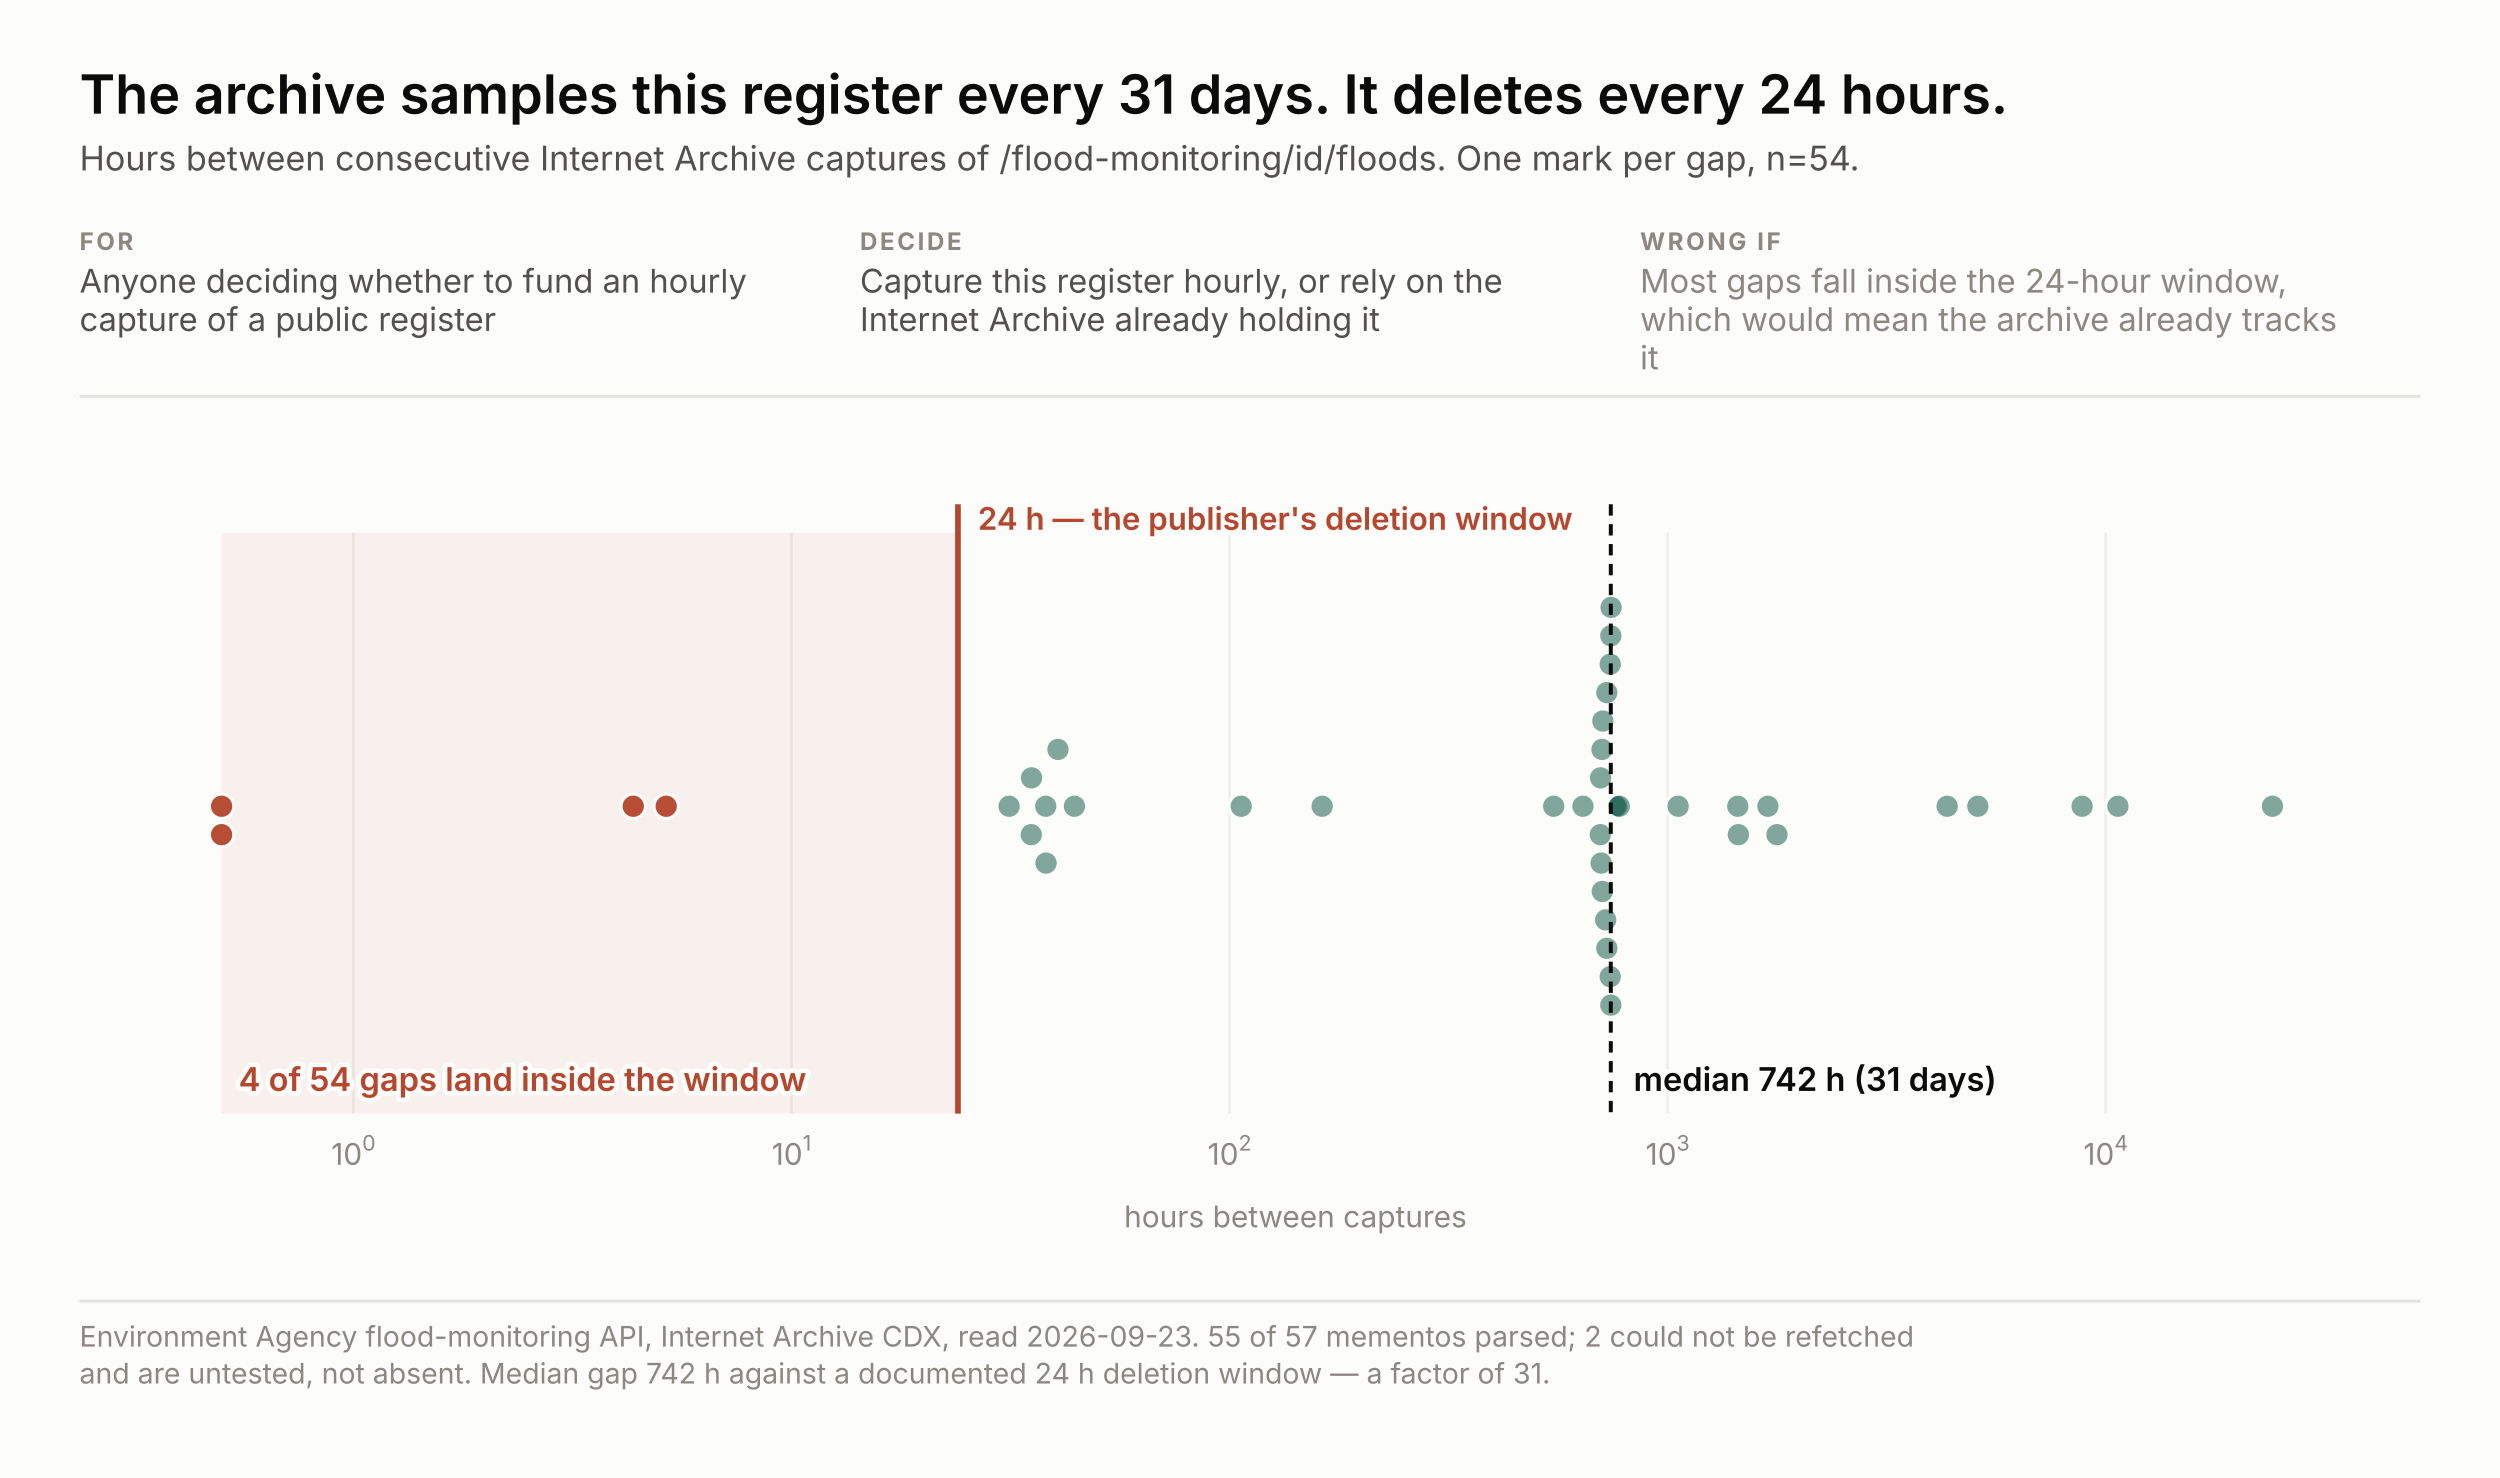
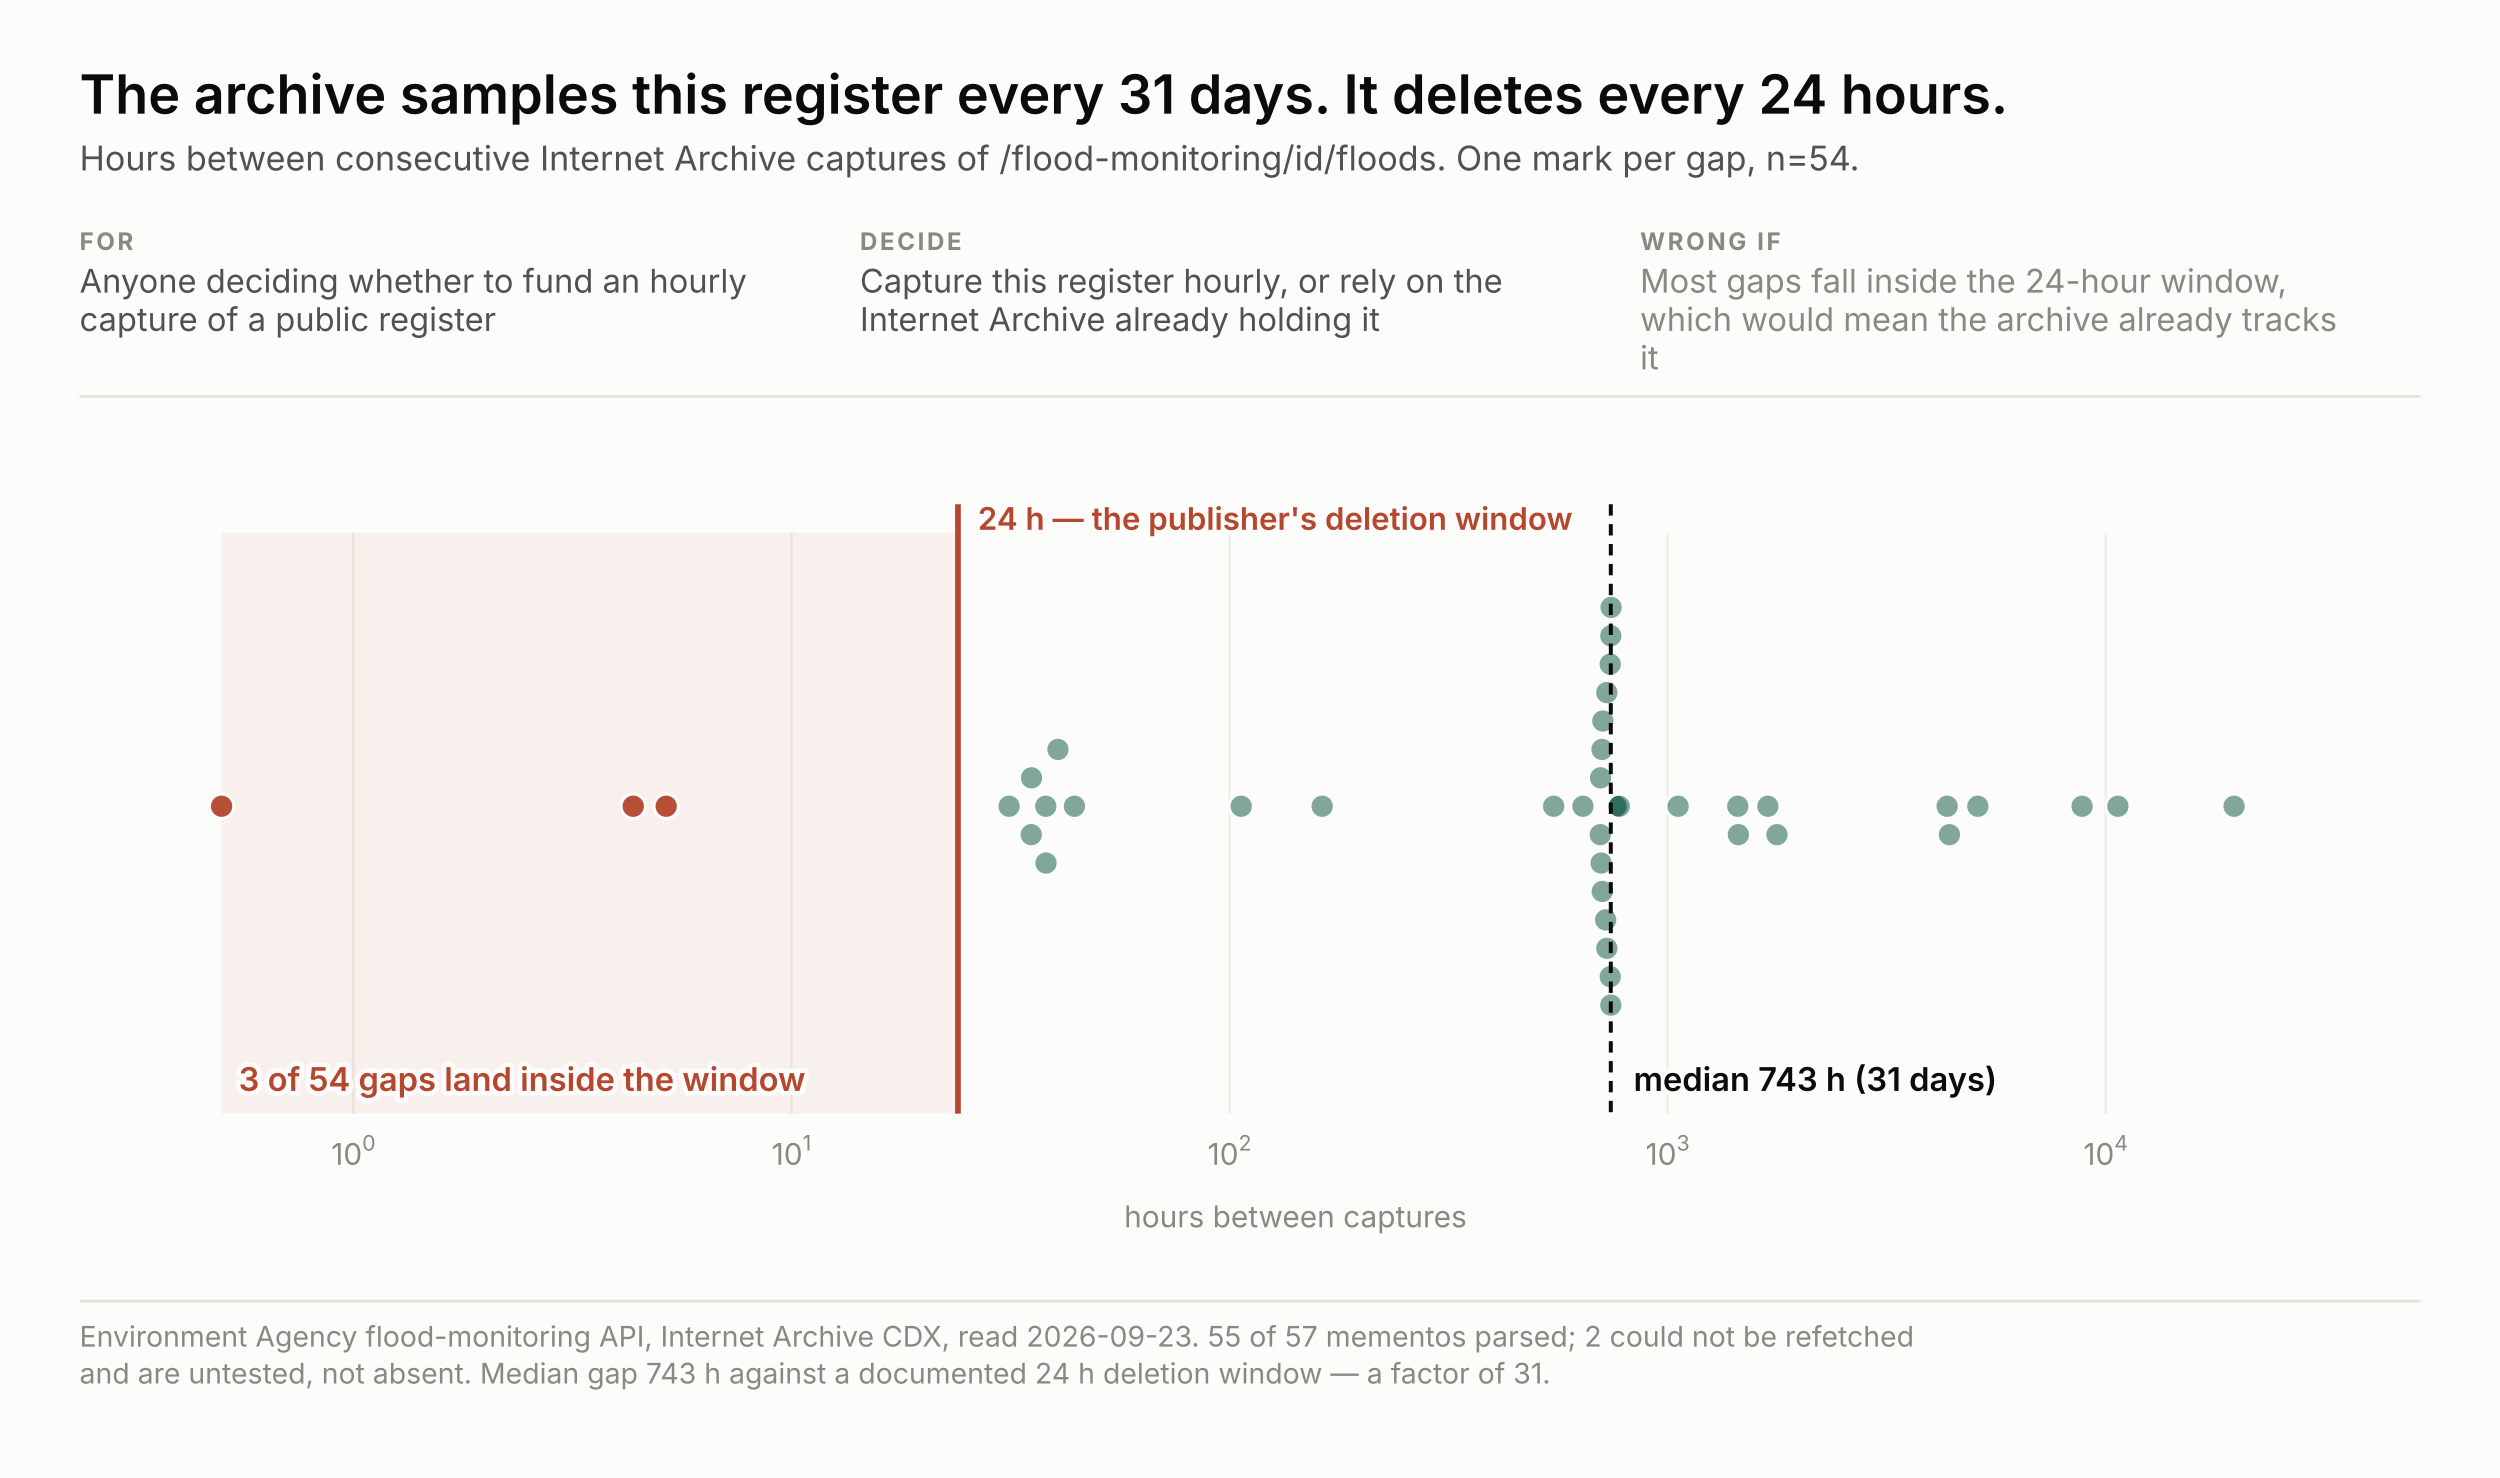
<svg xmlns="http://www.w3.org/2000/svg" width="880" height="520" viewBox="0 0 880 520" font-family="system-ui, -apple-system, &quot;Segoe UI&quot;, sans-serif">
  <rect width="880" height="520" fill="#fcfcfb" />
  <text x="28.0" y="40.0" font-size="19" fill="#0b0b0b" text-anchor="start" font-weight="600" style="font-variant-numeric: tabular-nums">The archive samples this register every 31 days. It deletes every 24 hours.</text>
  <text x="28.0" y="60.0" font-size="12" fill="#52514e" text-anchor="start" font-weight="normal" style="font-variant-numeric: tabular-nums">Hours between consecutive Internet Archive captures of /flood-monitoring/id/floods. One mark per gap, n=54.</text>
  <text x="28.0" y="88.0" font-size="8.5" fill="#8a8880" text-anchor="start" font-weight="700" letter-spacing="0.9" style="font-variant-numeric: tabular-nums">FOR</text>
  <text x="28.0" y="103.0" font-size="11.5" fill="#52514e" text-anchor="start" font-weight="normal" style="font-variant-numeric: tabular-nums">Anyone deciding whether to fund an hourly</text>
  <text x="28.0" y="116.5" font-size="11.5" fill="#52514e" text-anchor="start" font-weight="normal" style="font-variant-numeric: tabular-nums">capture of a public register</text>
  <text x="302.7" y="88.0" font-size="8.5" fill="#8a8880" text-anchor="start" font-weight="700" letter-spacing="0.9" style="font-variant-numeric: tabular-nums">DECIDE</text>
  <text x="302.7" y="103.0" font-size="11.5" fill="#52514e" text-anchor="start" font-weight="normal" style="font-variant-numeric: tabular-nums">Capture this register hourly, or rely on the</text>
  <text x="302.7" y="116.5" font-size="11.5" fill="#52514e" text-anchor="start" font-weight="normal" style="font-variant-numeric: tabular-nums">Internet Archive already holding it</text>
  <text x="577.3" y="88.0" font-size="8.5" fill="#8a8880" text-anchor="start" font-weight="700" letter-spacing="0.9" style="font-variant-numeric: tabular-nums">WRONG IF</text>
  <text x="577.3" y="103.0" font-size="11.5" fill="#8a8880" text-anchor="start" font-weight="normal" style="font-variant-numeric: tabular-nums">Most gaps fall inside the 24-hour window,</text>
  <text x="577.3" y="116.5" font-size="11.5" fill="#8a8880" text-anchor="start" font-weight="normal" style="font-variant-numeric: tabular-nums">which would mean the archive already tracks</text>
  <text x="577.3" y="130.0" font-size="11.5" fill="#8a8880" text-anchor="start" font-weight="normal" style="font-variant-numeric: tabular-nums">it</text>
  <line x1="28" y1="139.5" x2="852" y2="139.5" stroke="#e3e2db" />
  <line x1="124.4" y1="187.5" x2="124.4" y2="392" stroke="#f0efe9" />
  <text x="124.4" y="410" font-size="10.5" fill="#8a8880" text-anchor="middle" style="font-variant-numeric: tabular-nums">10<tspan dy="-5" font-size="7.5">0</tspan>
  </text>
  <line x1="278.6" y1="187.5" x2="278.6" y2="392" stroke="#f0efe9" />
  <text x="278.6" y="410" font-size="10.5" fill="#8a8880" text-anchor="middle" style="font-variant-numeric: tabular-nums">10<tspan dy="-5" font-size="7.5">1</tspan>
  </text>
  <line x1="432.8" y1="187.5" x2="432.8" y2="392" stroke="#f0efe9" />
  <text x="432.8" y="410" font-size="10.5" fill="#8a8880" text-anchor="middle" style="font-variant-numeric: tabular-nums">10<tspan dy="-5" font-size="7.5">2</tspan>
  </text>
  <line x1="587.0" y1="187.5" x2="587.0" y2="392" stroke="#f0efe9" />
  <text x="587.0" y="410" font-size="10.5" fill="#8a8880" text-anchor="middle" style="font-variant-numeric: tabular-nums">10<tspan dy="-5" font-size="7.5">3</tspan>
  </text>
  <line x1="741.2" y1="187.5" x2="741.2" y2="392" stroke="#f0efe9" />
  <text x="741.2" y="410" font-size="10.5" fill="#8a8880" text-anchor="middle" style="font-variant-numeric: tabular-nums">10<tspan dy="-5" font-size="7.5">4</tspan>
  </text>
  <text x="456.0" y="432.0" font-size="10.5" fill="#8a8880" text-anchor="middle" font-weight="normal" style="font-variant-numeric: tabular-nums">hours between captures</text>
  <rect x="78" y="187.5" width="259.2" height="204.5" fill="#b4472e" opacity="0.07" />
  <line x1="337.2" y1="177.5" x2="337.2" y2="392" stroke="#b4472e" stroke-width="2" />
  <text x="344.2" y="186.5" fill="none" stroke="#fcfcfb" stroke-width="3.4" stroke-linejoin="round" font-size="11" text-anchor="start" font-weight="600" style="font-variant-numeric: tabular-nums">24 h — the publisher's deletion window</text>
  <text x="344.2" y="186.5" fill="#b4472e" font-size="11" text-anchor="start" font-weight="600" style="font-variant-numeric: tabular-nums">24 h — the publisher's deletion window</text>
  <circle cx="78.0" cy="283.8" r="4.3" fill="#b4472e" fill-opacity="0.95" stroke="#fcfcfb" stroke-width="1.1" />
-   <circle cx="78.0" cy="293.8" r="4.3" fill="#b4472e" fill-opacity="0.95" stroke="#fcfcfb" stroke-width="1.1" />
  <circle cx="222.9" cy="283.8" r="4.3" fill="#b4472e" fill-opacity="0.95" stroke="#fcfcfb" stroke-width="1.1" />
  <circle cx="234.5" cy="283.8" r="4.3" fill="#b4472e" fill-opacity="0.95" stroke="#fcfcfb" stroke-width="1.1" />
  <circle cx="355.2" cy="283.8" r="4.3" fill="#2f6f5e" fill-opacity="0.6" stroke="#fcfcfb" stroke-width="1.1" />
  <circle cx="363.0" cy="293.8" r="4.3" fill="#2f6f5e" fill-opacity="0.6" stroke="#fcfcfb" stroke-width="1.1" />
  <circle cx="363.1" cy="273.8" r="4.3" fill="#2f6f5e" fill-opacity="0.6" stroke="#fcfcfb" stroke-width="1.1" />
  <circle cx="368.1" cy="283.8" r="4.3" fill="#2f6f5e" fill-opacity="0.6" stroke="#fcfcfb" stroke-width="1.1" />
  <circle cx="368.2" cy="303.8" r="4.3" fill="#2f6f5e" fill-opacity="0.6" stroke="#fcfcfb" stroke-width="1.1" />
  <circle cx="372.4" cy="263.8" r="4.3" fill="#2f6f5e" fill-opacity="0.6" stroke="#fcfcfb" stroke-width="1.1" />
  <circle cx="378.2" cy="283.8" r="4.3" fill="#2f6f5e" fill-opacity="0.6" stroke="#fcfcfb" stroke-width="1.1" />
  <circle cx="436.9" cy="283.8" r="4.3" fill="#2f6f5e" fill-opacity="0.6" stroke="#fcfcfb" stroke-width="1.1" />
  <circle cx="465.4" cy="283.8" r="4.3" fill="#2f6f5e" fill-opacity="0.6" stroke="#fcfcfb" stroke-width="1.1" />
  <circle cx="546.9" cy="283.8" r="4.3" fill="#2f6f5e" fill-opacity="0.6" stroke="#fcfcfb" stroke-width="1.1" />
  <circle cx="557.2" cy="283.8" r="4.3" fill="#2f6f5e" fill-opacity="0.6" stroke="#fcfcfb" stroke-width="1.1" />
  <circle cx="563.3" cy="293.8" r="4.3" fill="#2f6f5e" fill-opacity="0.6" stroke="#fcfcfb" stroke-width="1.1" />
  <circle cx="563.4" cy="273.8" r="4.3" fill="#2f6f5e" fill-opacity="0.6" stroke="#fcfcfb" stroke-width="1.1" />
  <circle cx="563.6" cy="303.8" r="4.3" fill="#2f6f5e" fill-opacity="0.6" stroke="#fcfcfb" stroke-width="1.1" />
  <circle cx="563.9" cy="263.8" r="4.3" fill="#2f6f5e" fill-opacity="0.6" stroke="#fcfcfb" stroke-width="1.1" />
  <circle cx="564.0" cy="313.8" r="4.3" fill="#2f6f5e" fill-opacity="0.6" stroke="#fcfcfb" stroke-width="1.1" />
  <circle cx="564.2" cy="253.8" r="4.3" fill="#2f6f5e" fill-opacity="0.6" stroke="#fcfcfb" stroke-width="1.1" />
  <circle cx="565.2" cy="323.8" r="4.3" fill="#2f6f5e" fill-opacity="0.6" stroke="#fcfcfb" stroke-width="1.1" />
  <circle cx="565.6" cy="243.8" r="4.3" fill="#2f6f5e" fill-opacity="0.6" stroke="#fcfcfb" stroke-width="1.1" />
  <circle cx="565.6" cy="333.8" r="4.3" fill="#2f6f5e" fill-opacity="0.6" stroke="#fcfcfb" stroke-width="1.1" />
  <circle cx="566.6" cy="283.8" r="4.3" fill="#2f6f5e" fill-opacity="0.6" stroke="#fcfcfb" stroke-width="1.1" />
  <circle cx="566.8" cy="233.8" r="4.3" fill="#2f6f5e" fill-opacity="0.6" stroke="#fcfcfb" stroke-width="1.1" />
  <circle cx="566.8" cy="343.8" r="4.3" fill="#2f6f5e" fill-opacity="0.6" stroke="#fcfcfb" stroke-width="1.1" />
  <circle cx="567.0" cy="223.8" r="4.3" fill="#2f6f5e" fill-opacity="0.6" stroke="#fcfcfb" stroke-width="1.1" />
  <circle cx="567.0" cy="353.8" r="4.3" fill="#2f6f5e" fill-opacity="0.6" stroke="#fcfcfb" stroke-width="1.1" />
  <circle cx="567.1" cy="213.8" r="4.3" fill="#2f6f5e" fill-opacity="0.6" stroke="#fcfcfb" stroke-width="1.1" />
  <circle cx="567.1" cy="283.8" r="4.3" fill="#2f6f5e" fill-opacity="0.6" stroke="#fcfcfb" stroke-width="1.1" />
  <circle cx="567.2" cy="283.8" r="4.3" fill="#2f6f5e" fill-opacity="0.6" stroke="#fcfcfb" stroke-width="1.1" />
  <circle cx="567.4" cy="283.8" r="4.3" fill="#2f6f5e" fill-opacity="0.6" stroke="#fcfcfb" stroke-width="1.1" />
  <circle cx="567.6" cy="283.8" r="4.3" fill="#2f6f5e" fill-opacity="0.6" stroke="#fcfcfb" stroke-width="1.1" />
  <circle cx="567.7" cy="283.8" r="4.3" fill="#2f6f5e" fill-opacity="0.6" stroke="#fcfcfb" stroke-width="1.1" />
  <circle cx="567.7" cy="283.8" r="4.3" fill="#2f6f5e" fill-opacity="0.6" stroke="#fcfcfb" stroke-width="1.1" />
  <circle cx="567.8" cy="283.8" r="4.3" fill="#2f6f5e" fill-opacity="0.6" stroke="#fcfcfb" stroke-width="1.1" />
  <circle cx="567.8" cy="283.8" r="4.3" fill="#2f6f5e" fill-opacity="0.6" stroke="#fcfcfb" stroke-width="1.1" />
  <circle cx="568.3" cy="283.8" r="4.3" fill="#2f6f5e" fill-opacity="0.6" stroke="#fcfcfb" stroke-width="1.1" />
  <circle cx="568.4" cy="283.8" r="4.3" fill="#2f6f5e" fill-opacity="0.6" stroke="#fcfcfb" stroke-width="1.1" />
  <circle cx="568.5" cy="283.8" r="4.3" fill="#2f6f5e" fill-opacity="0.6" stroke="#fcfcfb" stroke-width="1.1" />
  <circle cx="568.7" cy="283.8" r="4.3" fill="#2f6f5e" fill-opacity="0.6" stroke="#fcfcfb" stroke-width="1.1" />
  <circle cx="569.1" cy="283.8" r="4.3" fill="#2f6f5e" fill-opacity="0.6" stroke="#fcfcfb" stroke-width="1.1" />
  <circle cx="570.0" cy="283.8" r="4.3" fill="#2f6f5e" fill-opacity="0.6" stroke="#fcfcfb" stroke-width="1.1" />
  <circle cx="590.7" cy="283.8" r="4.3" fill="#2f6f5e" fill-opacity="0.6" stroke="#fcfcfb" stroke-width="1.1" />
  <circle cx="611.7" cy="283.8" r="4.3" fill="#2f6f5e" fill-opacity="0.6" stroke="#fcfcfb" stroke-width="1.1" />
  <circle cx="611.9" cy="293.8" r="4.3" fill="#2f6f5e" fill-opacity="0.6" stroke="#fcfcfb" stroke-width="1.1" />
  <circle cx="622.3" cy="283.8" r="4.3" fill="#2f6f5e" fill-opacity="0.6" stroke="#fcfcfb" stroke-width="1.1" />
  <circle cx="625.5" cy="293.8" r="4.3" fill="#2f6f5e" fill-opacity="0.6" stroke="#fcfcfb" stroke-width="1.1" />
  <circle cx="685.4" cy="283.8" r="4.3" fill="#2f6f5e" fill-opacity="0.6" stroke="#fcfcfb" stroke-width="1.1" />
+   <circle cx="686.2" cy="293.8" r="4.3" fill="#2f6f5e" fill-opacity="0.6" stroke="#fcfcfb" stroke-width="1.1" />
  <circle cx="696.2" cy="283.8" r="4.3" fill="#2f6f5e" fill-opacity="0.6" stroke="#fcfcfb" stroke-width="1.1" />
  <circle cx="732.9" cy="283.8" r="4.3" fill="#2f6f5e" fill-opacity="0.6" stroke="#fcfcfb" stroke-width="1.1" />
  <circle cx="745.5" cy="283.8" r="4.3" fill="#2f6f5e" fill-opacity="0.6" stroke="#fcfcfb" stroke-width="1.1" />
-   <circle cx="799.9" cy="283.8" r="4.3" fill="#2f6f5e" fill-opacity="0.6" stroke="#fcfcfb" stroke-width="1.1" />
+   <circle cx="786.4" cy="283.8" r="4.3" fill="#2f6f5e" fill-opacity="0.6" stroke="#fcfcfb" stroke-width="1.1" />
  <line x1="567.0" y1="177.5" x2="567.0" y2="392" stroke="#0b0b0b" stroke-width="1.4" stroke-dasharray="4 3" />
-   <text x="575.0" y="384.0" fill="none" stroke="#fcfcfb" stroke-width="3.4" stroke-linejoin="round" font-size="11.5" text-anchor="start" font-weight="600" style="font-variant-numeric: tabular-nums">median 742 h  (31 days)</text>
-   <text x="575.0" y="384.0" fill="#0b0b0b" font-size="11.5" text-anchor="start" font-weight="600" style="font-variant-numeric: tabular-nums">median 742 h  (31 days)</text>
-   <text x="84.0" y="384.0" fill="none" stroke="#fcfcfb" stroke-width="3.4" stroke-linejoin="round" font-size="11.5" text-anchor="start" font-weight="600" style="font-variant-numeric: tabular-nums">4 of 54 gaps land inside the window</text>
-   <text x="84.0" y="384.0" fill="#b4472e" font-size="11.5" text-anchor="start" font-weight="600" style="font-variant-numeric: tabular-nums">4 of 54 gaps land inside the window</text>
+   <text x="575.0" y="384.0" fill="none" stroke="#fcfcfb" stroke-width="3.4" stroke-linejoin="round" font-size="11.5" text-anchor="start" font-weight="600" style="font-variant-numeric: tabular-nums">median 743 h  (31 days)</text>
+   <text x="575.0" y="384.0" fill="#0b0b0b" font-size="11.5" text-anchor="start" font-weight="600" style="font-variant-numeric: tabular-nums">median 743 h  (31 days)</text>
+   <text x="84.0" y="384.0" fill="none" stroke="#fcfcfb" stroke-width="3.4" stroke-linejoin="round" font-size="11.5" text-anchor="start" font-weight="600" style="font-variant-numeric: tabular-nums">3 of 54 gaps land inside the window</text>
+   <text x="84.0" y="384.0" fill="#b4472e" font-size="11.5" text-anchor="start" font-weight="600" style="font-variant-numeric: tabular-nums">3 of 54 gaps land inside the window</text>
  <line x1="28" y1="458.0" x2="852" y2="458.0" stroke="#e3e2db" />
  <text x="28.0" y="474.0" font-size="10" fill="#8a8880" text-anchor="start" font-weight="normal" style="font-variant-numeric: tabular-nums">Environment Agency flood-monitoring API, Internet Archive CDX, read 2026-09-23. 55 of 57 mementos parsed; 2 could not be refetched</text>
-   <text x="28.0" y="487.0" font-size="10" fill="#8a8880" text-anchor="start" font-weight="normal" style="font-variant-numeric: tabular-nums">and are untested, not absent. Median gap 742 h against a documented 24 h deletion window — a factor of 31.</text>
+   <text x="28.0" y="487.0" font-size="10" fill="#8a8880" text-anchor="start" font-weight="normal" style="font-variant-numeric: tabular-nums">and are untested, not absent. Median gap 743 h against a documented 24 h deletion window — a factor of 31.</text>
</svg>
